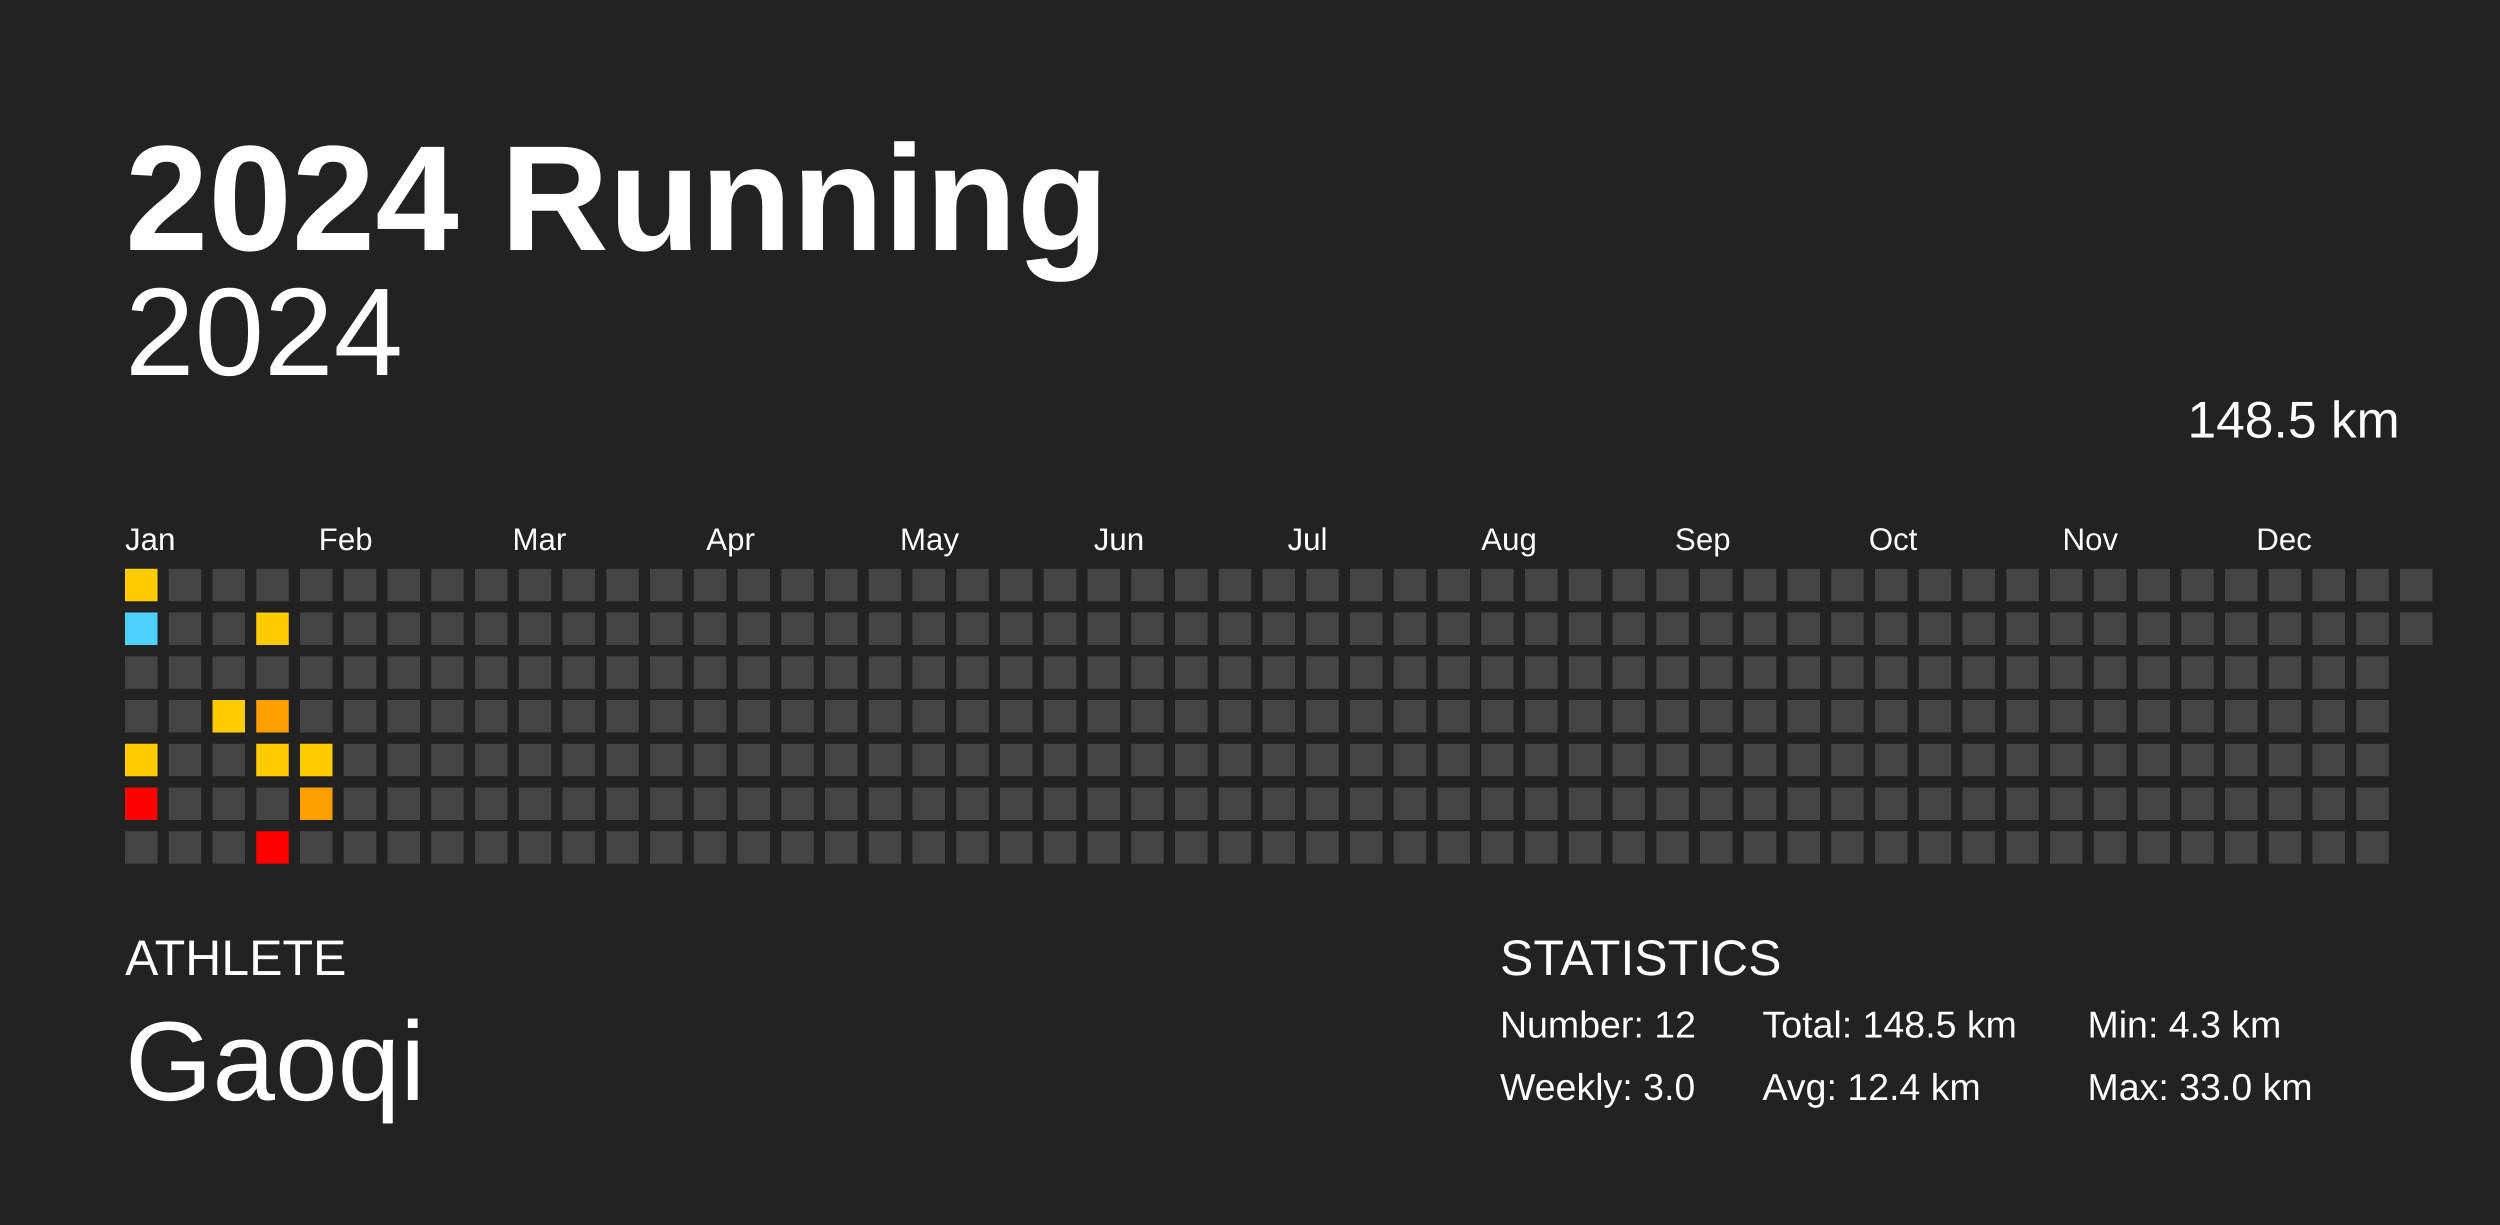
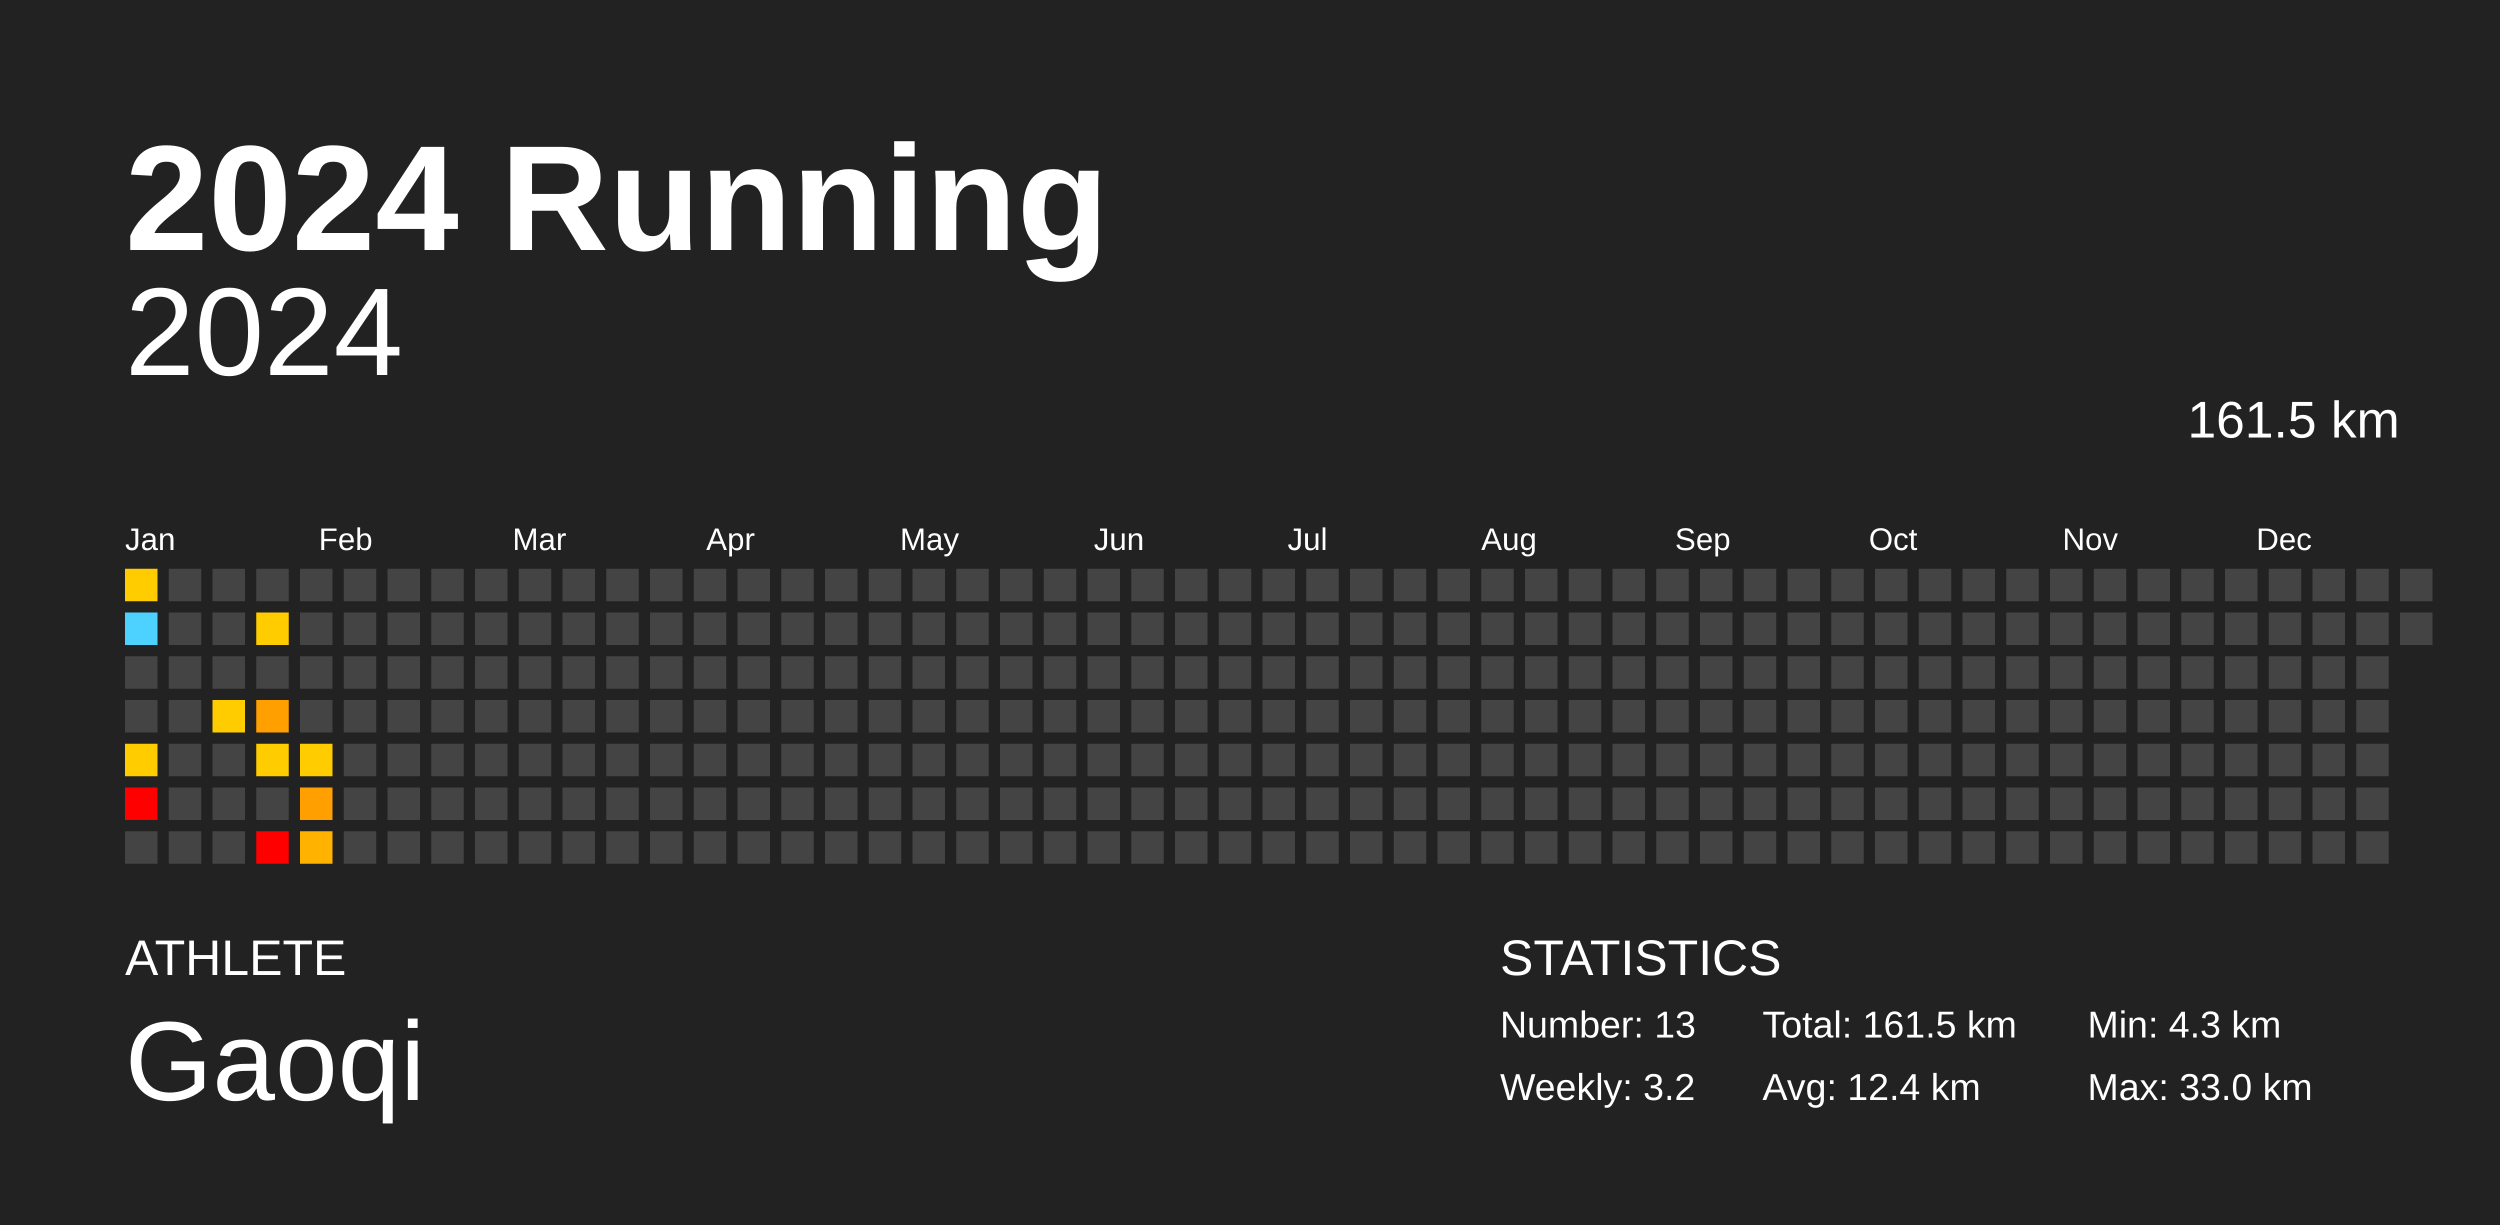
<svg xmlns="http://www.w3.org/2000/svg" baseProfile="full" height="98mm" version="1.1" viewBox="0,0,200,98" width="200mm">
  <defs />
  <rect fill="#222222" height="98" width="200" x="0" y="0" />
  <text fill="#FFFFFF" style="font-size:12px; font-family:Arial; font-weight:bold;" x="10" y="20">2024 Running</text>
  <text fill="#FFFFFF" style="font-size:4px; font-family:Arial" x="10" y="78">ATHLETE</text>
  <text fill="#FFFFFF" style="font-size:9px; font-family:Arial" x="10" y="88">Gaoqi</text>
  <text fill="#FFFFFF" style="font-size:4px; font-family:Arial" x="120" y="78">STATISTICS</text>
-   <text fill="#FFFFFF" style="font-size:3px; font-family:Arial" x="120" y="83">Number: 12</text>
-   <text fill="#FFFFFF" style="font-size:3px; font-family:Arial" x="120" y="88">Weekly: 3.0</text>
-   <text fill="#FFFFFF" style="font-size:3px; font-family:Arial" x="141" y="83">Total: 148.5 km</text>
+   <text fill="#FFFFFF" style="font-size:3px; font-family:Arial" x="120" y="83">Number: 13</text>
+   <text fill="#FFFFFF" style="font-size:3px; font-family:Arial" x="120" y="88">Weekly: 3.2</text>
+   <text fill="#FFFFFF" style="font-size:3px; font-family:Arial" x="141" y="83">Total: 161.5 km</text>
  <text fill="#FFFFFF" style="font-size:3px; font-family:Arial" x="141" y="88">Avg: 12.4 km</text>
  <text fill="#FFFFFF" style="font-size:3px; font-family:Arial" x="167" y="83">Min: 4.3 km</text>
  <text fill="#FFFFFF" style="font-size:3px; font-family:Arial" x="167" y="88">Max: 33.0 km</text>
  <text alignment-baseline="hanging" fill="#FFFFFF" style="font-size:10.0px; font-family:Arial;" x="10" y="30">2024</text>
-   <text alignment-baseline="hanging" fill="#FFFFFF" style="font-size:4.125px; font-family:Arial;" x="175" y="35">148.5 km</text>
+   <text alignment-baseline="hanging" fill="#FFFFFF" style="font-size:4.125px; font-family:Arial;" x="175" y="35">161.5 km</text>
  <text fill="#FFFFFF" style="font-size:2.5px; font-family:Arial" x="10.0" y="44">Jan</text>
  <text fill="#FFFFFF" style="font-size:2.5px; font-family:Arial" x="25.5" y="44">Feb</text>
  <text fill="#FFFFFF" style="font-size:2.5px; font-family:Arial" x="41.0" y="44">Mar</text>
  <text fill="#FFFFFF" style="font-size:2.5px; font-family:Arial" x="56.5" y="44">Apr</text>
  <text fill="#FFFFFF" style="font-size:2.5px; font-family:Arial" x="72.0" y="44">May</text>
  <text fill="#FFFFFF" style="font-size:2.5px; font-family:Arial" x="87.5" y="44">Jun</text>
  <text fill="#FFFFFF" style="font-size:2.5px; font-family:Arial" x="103.0" y="44">Jul</text>
  <text fill="#FFFFFF" style="font-size:2.5px; font-family:Arial" x="118.5" y="44">Aug</text>
  <text fill="#FFFFFF" style="font-size:2.5px; font-family:Arial" x="134.0" y="44">Sep</text>
  <text fill="#FFFFFF" style="font-size:2.5px; font-family:Arial" x="149.5" y="44">Oct</text>
  <text fill="#FFFFFF" style="font-size:2.5px; font-family:Arial" x="165.0" y="44">Nov</text>
  <text fill="#FFFFFF" style="font-size:2.5px; font-family:Arial" x="180.5" y="44">Dec</text>
  <rect fill="#ffcc00" height="2.6" width="2.6" x="10.0" y="45.5" />
  <rect fill="#4dd2ff" height="2.6" width="2.6" x="10.0" y="49.0" />
  <rect fill="#444444" height="2.6" width="2.6" x="10.0" y="52.5" />
  <rect fill="#444444" height="2.6" width="2.6" x="10.0" y="56.0" />
  <rect fill="#ffcc00" height="2.6" width="2.6" x="10.0" y="59.5" />
  <rect fill="red" height="2.6" width="2.6" x="10.0" y="63.0" />
  <rect fill="#444444" height="2.6" width="2.6" x="10.0" y="66.5" />
  <rect fill="#444444" height="2.6" width="2.6" x="13.5" y="45.5" />
  <rect fill="#444444" height="2.6" width="2.6" x="13.5" y="49.0" />
  <rect fill="#444444" height="2.6" width="2.6" x="13.5" y="52.5" />
  <rect fill="#444444" height="2.6" width="2.6" x="13.5" y="56.0" />
  <rect fill="#444444" height="2.6" width="2.6" x="13.5" y="59.5" />
  <rect fill="#444444" height="2.6" width="2.6" x="13.5" y="63.0" />
  <rect fill="#444444" height="2.6" width="2.6" x="13.5" y="66.5" />
  <rect fill="#444444" height="2.6" width="2.6" x="17.0" y="45.5" />
  <rect fill="#444444" height="2.6" width="2.6" x="17.0" y="49.0" />
  <rect fill="#444444" height="2.6" width="2.6" x="17.0" y="52.5" />
  <rect fill="#ffcc00" height="2.6" width="2.6" x="17.0" y="56.0" />
  <rect fill="#444444" height="2.6" width="2.6" x="17.0" y="59.5" />
  <rect fill="#444444" height="2.6" width="2.6" x="17.0" y="63.0" />
  <rect fill="#444444" height="2.6" width="2.6" x="17.0" y="66.5" />
  <rect fill="#444444" height="2.6" width="2.6" x="20.5" y="45.5" />
  <rect fill="#ffcc00" height="2.6" width="2.6" x="20.5" y="49.0" />
  <rect fill="#444444" height="2.6" width="2.6" x="20.5" y="52.5" />
  <rect fill="#ffa000" height="2.6" width="2.6" x="20.5" y="56.0" />
  <rect fill="#ffcc00" height="2.6" width="2.6" x="20.5" y="59.5" />
  <rect fill="#444444" height="2.6" width="2.6" x="20.5" y="63.0" />
  <rect fill="red" height="2.6" width="2.6" x="20.5" y="66.5" />
  <rect fill="#444444" height="2.6" width="2.6" x="24.0" y="45.5" />
  <rect fill="#444444" height="2.6" width="2.6" x="24.0" y="49.0" />
  <rect fill="#444444" height="2.6" width="2.6" x="24.0" y="52.5" />
  <rect fill="#444444" height="2.6" width="2.6" x="24.0" y="56.0" />
  <rect fill="#ffcc00" height="2.6" width="2.6" x="24.0" y="59.5" />
  <rect fill="#ffa000" height="2.6" width="2.6" x="24.0" y="63.0" />
-   <rect fill="#444444" height="2.6" width="2.6" x="24.0" y="66.5" />
+   <rect fill="#ffb200" height="2.6" width="2.6" x="24.0" y="66.5" />
  <rect fill="#444444" height="2.6" width="2.6" x="27.5" y="45.5" />
  <rect fill="#444444" height="2.6" width="2.6" x="27.5" y="49.0" />
  <rect fill="#444444" height="2.6" width="2.6" x="27.5" y="52.5" />
  <rect fill="#444444" height="2.6" width="2.6" x="27.5" y="56.0" />
  <rect fill="#444444" height="2.6" width="2.6" x="27.5" y="59.5" />
  <rect fill="#444444" height="2.6" width="2.6" x="27.5" y="63.0" />
  <rect fill="#444444" height="2.6" width="2.6" x="27.5" y="66.5" />
  <rect fill="#444444" height="2.6" width="2.6" x="31.0" y="45.5" />
  <rect fill="#444444" height="2.6" width="2.6" x="31.0" y="49.0" />
  <rect fill="#444444" height="2.6" width="2.6" x="31.0" y="52.5" />
  <rect fill="#444444" height="2.6" width="2.6" x="31.0" y="56.0" />
  <rect fill="#444444" height="2.6" width="2.6" x="31.0" y="59.5" />
  <rect fill="#444444" height="2.6" width="2.6" x="31.0" y="63.0" />
  <rect fill="#444444" height="2.6" width="2.6" x="31.0" y="66.5" />
  <rect fill="#444444" height="2.6" width="2.6" x="34.5" y="45.5" />
  <rect fill="#444444" height="2.6" width="2.6" x="34.5" y="49.0" />
  <rect fill="#444444" height="2.6" width="2.6" x="34.5" y="52.5" />
  <rect fill="#444444" height="2.6" width="2.6" x="34.5" y="56.0" />
  <rect fill="#444444" height="2.6" width="2.6" x="34.5" y="59.5" />
  <rect fill="#444444" height="2.6" width="2.6" x="34.5" y="63.0" />
  <rect fill="#444444" height="2.6" width="2.6" x="34.5" y="66.5" />
  <rect fill="#444444" height="2.6" width="2.6" x="38.0" y="45.5" />
  <rect fill="#444444" height="2.6" width="2.6" x="38.0" y="49.0" />
  <rect fill="#444444" height="2.6" width="2.6" x="38.0" y="52.5" />
  <rect fill="#444444" height="2.6" width="2.6" x="38.0" y="56.0" />
  <rect fill="#444444" height="2.6" width="2.6" x="38.0" y="59.5" />
  <rect fill="#444444" height="2.6" width="2.6" x="38.0" y="63.0" />
  <rect fill="#444444" height="2.6" width="2.6" x="38.0" y="66.5" />
  <rect fill="#444444" height="2.6" width="2.6" x="41.5" y="45.5" />
  <rect fill="#444444" height="2.6" width="2.6" x="41.5" y="49.0" />
  <rect fill="#444444" height="2.6" width="2.6" x="41.5" y="52.5" />
  <rect fill="#444444" height="2.6" width="2.6" x="41.5" y="56.0" />
  <rect fill="#444444" height="2.6" width="2.6" x="41.5" y="59.5" />
  <rect fill="#444444" height="2.6" width="2.6" x="41.5" y="63.0" />
  <rect fill="#444444" height="2.6" width="2.6" x="41.5" y="66.5" />
  <rect fill="#444444" height="2.6" width="2.6" x="45.0" y="45.5" />
  <rect fill="#444444" height="2.6" width="2.6" x="45.0" y="49.0" />
  <rect fill="#444444" height="2.6" width="2.6" x="45.0" y="52.5" />
  <rect fill="#444444" height="2.6" width="2.6" x="45.0" y="56.0" />
  <rect fill="#444444" height="2.6" width="2.6" x="45.0" y="59.5" />
  <rect fill="#444444" height="2.6" width="2.6" x="45.0" y="63.0" />
  <rect fill="#444444" height="2.6" width="2.6" x="45.0" y="66.5" />
  <rect fill="#444444" height="2.6" width="2.6" x="48.5" y="45.5" />
  <rect fill="#444444" height="2.6" width="2.6" x="48.5" y="49.0" />
  <rect fill="#444444" height="2.6" width="2.6" x="48.5" y="52.5" />
  <rect fill="#444444" height="2.6" width="2.6" x="48.5" y="56.0" />
  <rect fill="#444444" height="2.6" width="2.6" x="48.5" y="59.5" />
  <rect fill="#444444" height="2.6" width="2.6" x="48.5" y="63.0" />
  <rect fill="#444444" height="2.6" width="2.6" x="48.5" y="66.5" />
  <rect fill="#444444" height="2.6" width="2.6" x="52.0" y="45.5" />
  <rect fill="#444444" height="2.6" width="2.6" x="52.0" y="49.0" />
  <rect fill="#444444" height="2.6" width="2.6" x="52.0" y="52.5" />
  <rect fill="#444444" height="2.6" width="2.6" x="52.0" y="56.0" />
  <rect fill="#444444" height="2.6" width="2.6" x="52.0" y="59.5" />
  <rect fill="#444444" height="2.6" width="2.6" x="52.0" y="63.0" />
  <rect fill="#444444" height="2.6" width="2.6" x="52.0" y="66.5" />
  <rect fill="#444444" height="2.6" width="2.6" x="55.5" y="45.5" />
  <rect fill="#444444" height="2.6" width="2.6" x="55.5" y="49.0" />
  <rect fill="#444444" height="2.6" width="2.6" x="55.5" y="52.5" />
  <rect fill="#444444" height="2.6" width="2.6" x="55.5" y="56.0" />
  <rect fill="#444444" height="2.6" width="2.6" x="55.5" y="59.5" />
  <rect fill="#444444" height="2.6" width="2.6" x="55.5" y="63.0" />
  <rect fill="#444444" height="2.6" width="2.6" x="55.5" y="66.5" />
  <rect fill="#444444" height="2.6" width="2.6" x="59.0" y="45.5" />
  <rect fill="#444444" height="2.6" width="2.6" x="59.0" y="49.0" />
  <rect fill="#444444" height="2.6" width="2.6" x="59.0" y="52.5" />
  <rect fill="#444444" height="2.6" width="2.6" x="59.0" y="56.0" />
  <rect fill="#444444" height="2.6" width="2.6" x="59.0" y="59.5" />
  <rect fill="#444444" height="2.6" width="2.6" x="59.0" y="63.0" />
  <rect fill="#444444" height="2.6" width="2.6" x="59.0" y="66.5" />
  <rect fill="#444444" height="2.6" width="2.6" x="62.5" y="45.5" />
  <rect fill="#444444" height="2.6" width="2.6" x="62.5" y="49.0" />
  <rect fill="#444444" height="2.6" width="2.6" x="62.5" y="52.5" />
  <rect fill="#444444" height="2.6" width="2.6" x="62.5" y="56.0" />
  <rect fill="#444444" height="2.6" width="2.6" x="62.5" y="59.5" />
  <rect fill="#444444" height="2.6" width="2.6" x="62.5" y="63.0" />
  <rect fill="#444444" height="2.6" width="2.6" x="62.5" y="66.5" />
  <rect fill="#444444" height="2.6" width="2.6" x="66.0" y="45.5" />
  <rect fill="#444444" height="2.6" width="2.6" x="66.0" y="49.0" />
  <rect fill="#444444" height="2.6" width="2.6" x="66.0" y="52.5" />
  <rect fill="#444444" height="2.6" width="2.6" x="66.0" y="56.0" />
  <rect fill="#444444" height="2.6" width="2.6" x="66.0" y="59.5" />
  <rect fill="#444444" height="2.6" width="2.6" x="66.0" y="63.0" />
  <rect fill="#444444" height="2.6" width="2.6" x="66.0" y="66.5" />
  <rect fill="#444444" height="2.6" width="2.6" x="69.5" y="45.5" />
  <rect fill="#444444" height="2.6" width="2.6" x="69.5" y="49.0" />
  <rect fill="#444444" height="2.6" width="2.6" x="69.5" y="52.5" />
  <rect fill="#444444" height="2.6" width="2.6" x="69.5" y="56.0" />
  <rect fill="#444444" height="2.6" width="2.6" x="69.5" y="59.5" />
  <rect fill="#444444" height="2.6" width="2.6" x="69.5" y="63.0" />
  <rect fill="#444444" height="2.6" width="2.6" x="69.5" y="66.5" />
  <rect fill="#444444" height="2.6" width="2.6" x="73.0" y="45.5" />
  <rect fill="#444444" height="2.6" width="2.6" x="73.0" y="49.0" />
  <rect fill="#444444" height="2.6" width="2.6" x="73.0" y="52.5" />
  <rect fill="#444444" height="2.6" width="2.6" x="73.0" y="56.0" />
  <rect fill="#444444" height="2.6" width="2.6" x="73.0" y="59.5" />
  <rect fill="#444444" height="2.6" width="2.6" x="73.0" y="63.0" />
  <rect fill="#444444" height="2.6" width="2.6" x="73.0" y="66.5" />
  <rect fill="#444444" height="2.6" width="2.6" x="76.5" y="45.5" />
  <rect fill="#444444" height="2.6" width="2.6" x="76.5" y="49.0" />
  <rect fill="#444444" height="2.6" width="2.6" x="76.5" y="52.5" />
  <rect fill="#444444" height="2.6" width="2.6" x="76.5" y="56.0" />
  <rect fill="#444444" height="2.6" width="2.6" x="76.5" y="59.5" />
  <rect fill="#444444" height="2.6" width="2.6" x="76.5" y="63.0" />
  <rect fill="#444444" height="2.6" width="2.6" x="76.5" y="66.5" />
  <rect fill="#444444" height="2.6" width="2.6" x="80.0" y="45.5" />
  <rect fill="#444444" height="2.6" width="2.6" x="80.0" y="49.0" />
  <rect fill="#444444" height="2.6" width="2.6" x="80.0" y="52.5" />
  <rect fill="#444444" height="2.6" width="2.6" x="80.0" y="56.0" />
  <rect fill="#444444" height="2.6" width="2.6" x="80.0" y="59.5" />
  <rect fill="#444444" height="2.6" width="2.6" x="80.0" y="63.0" />
  <rect fill="#444444" height="2.6" width="2.6" x="80.0" y="66.5" />
  <rect fill="#444444" height="2.6" width="2.6" x="83.5" y="45.5" />
  <rect fill="#444444" height="2.6" width="2.6" x="83.5" y="49.0" />
  <rect fill="#444444" height="2.6" width="2.6" x="83.5" y="52.5" />
  <rect fill="#444444" height="2.6" width="2.6" x="83.5" y="56.0" />
  <rect fill="#444444" height="2.6" width="2.6" x="83.5" y="59.5" />
  <rect fill="#444444" height="2.6" width="2.6" x="83.5" y="63.0" />
  <rect fill="#444444" height="2.6" width="2.6" x="83.5" y="66.5" />
  <rect fill="#444444" height="2.6" width="2.6" x="87.0" y="45.5" />
  <rect fill="#444444" height="2.6" width="2.6" x="87.0" y="49.0" />
  <rect fill="#444444" height="2.6" width="2.6" x="87.0" y="52.5" />
  <rect fill="#444444" height="2.6" width="2.6" x="87.0" y="56.0" />
  <rect fill="#444444" height="2.6" width="2.6" x="87.0" y="59.5" />
  <rect fill="#444444" height="2.6" width="2.6" x="87.0" y="63.0" />
  <rect fill="#444444" height="2.6" width="2.6" x="87.0" y="66.5" />
  <rect fill="#444444" height="2.6" width="2.6" x="90.5" y="45.5" />
  <rect fill="#444444" height="2.6" width="2.6" x="90.5" y="49.0" />
  <rect fill="#444444" height="2.6" width="2.6" x="90.5" y="52.5" />
  <rect fill="#444444" height="2.6" width="2.6" x="90.5" y="56.0" />
  <rect fill="#444444" height="2.6" width="2.6" x="90.5" y="59.5" />
  <rect fill="#444444" height="2.6" width="2.6" x="90.5" y="63.0" />
  <rect fill="#444444" height="2.6" width="2.6" x="90.5" y="66.5" />
  <rect fill="#444444" height="2.6" width="2.6" x="94.0" y="45.5" />
  <rect fill="#444444" height="2.6" width="2.6" x="94.0" y="49.0" />
  <rect fill="#444444" height="2.6" width="2.6" x="94.0" y="52.5" />
  <rect fill="#444444" height="2.6" width="2.6" x="94.0" y="56.0" />
  <rect fill="#444444" height="2.6" width="2.6" x="94.0" y="59.5" />
  <rect fill="#444444" height="2.6" width="2.6" x="94.0" y="63.0" />
  <rect fill="#444444" height="2.6" width="2.6" x="94.0" y="66.5" />
  <rect fill="#444444" height="2.6" width="2.6" x="97.5" y="45.5" />
  <rect fill="#444444" height="2.6" width="2.6" x="97.5" y="49.0" />
  <rect fill="#444444" height="2.6" width="2.6" x="97.5" y="52.5" />
  <rect fill="#444444" height="2.6" width="2.6" x="97.5" y="56.0" />
  <rect fill="#444444" height="2.6" width="2.6" x="97.5" y="59.5" />
  <rect fill="#444444" height="2.6" width="2.6" x="97.5" y="63.0" />
  <rect fill="#444444" height="2.6" width="2.6" x="97.5" y="66.5" />
  <rect fill="#444444" height="2.6" width="2.6" x="101.0" y="45.5" />
  <rect fill="#444444" height="2.6" width="2.6" x="101.0" y="49.0" />
  <rect fill="#444444" height="2.6" width="2.6" x="101.0" y="52.5" />
  <rect fill="#444444" height="2.6" width="2.6" x="101.0" y="56.0" />
  <rect fill="#444444" height="2.6" width="2.6" x="101.0" y="59.5" />
  <rect fill="#444444" height="2.6" width="2.6" x="101.0" y="63.0" />
  <rect fill="#444444" height="2.6" width="2.6" x="101.0" y="66.5" />
  <rect fill="#444444" height="2.6" width="2.6" x="104.5" y="45.5" />
  <rect fill="#444444" height="2.6" width="2.6" x="104.5" y="49.0" />
  <rect fill="#444444" height="2.6" width="2.6" x="104.5" y="52.5" />
  <rect fill="#444444" height="2.6" width="2.6" x="104.5" y="56.0" />
  <rect fill="#444444" height="2.6" width="2.6" x="104.5" y="59.5" />
  <rect fill="#444444" height="2.6" width="2.6" x="104.5" y="63.0" />
  <rect fill="#444444" height="2.6" width="2.6" x="104.5" y="66.5" />
  <rect fill="#444444" height="2.6" width="2.6" x="108.0" y="45.5" />
  <rect fill="#444444" height="2.6" width="2.6" x="108.0" y="49.0" />
  <rect fill="#444444" height="2.6" width="2.6" x="108.0" y="52.5" />
  <rect fill="#444444" height="2.6" width="2.6" x="108.0" y="56.0" />
  <rect fill="#444444" height="2.6" width="2.6" x="108.0" y="59.5" />
  <rect fill="#444444" height="2.6" width="2.6" x="108.0" y="63.0" />
  <rect fill="#444444" height="2.6" width="2.6" x="108.0" y="66.5" />
  <rect fill="#444444" height="2.6" width="2.6" x="111.5" y="45.5" />
  <rect fill="#444444" height="2.6" width="2.6" x="111.5" y="49.0" />
  <rect fill="#444444" height="2.6" width="2.6" x="111.5" y="52.5" />
  <rect fill="#444444" height="2.6" width="2.6" x="111.5" y="56.0" />
  <rect fill="#444444" height="2.6" width="2.6" x="111.5" y="59.5" />
  <rect fill="#444444" height="2.6" width="2.6" x="111.5" y="63.0" />
  <rect fill="#444444" height="2.6" width="2.6" x="111.5" y="66.5" />
  <rect fill="#444444" height="2.6" width="2.6" x="115.0" y="45.5" />
  <rect fill="#444444" height="2.6" width="2.6" x="115.0" y="49.0" />
  <rect fill="#444444" height="2.6" width="2.6" x="115.0" y="52.5" />
  <rect fill="#444444" height="2.6" width="2.6" x="115.0" y="56.0" />
  <rect fill="#444444" height="2.6" width="2.6" x="115.0" y="59.5" />
  <rect fill="#444444" height="2.6" width="2.6" x="115.0" y="63.0" />
  <rect fill="#444444" height="2.6" width="2.6" x="115.0" y="66.5" />
  <rect fill="#444444" height="2.6" width="2.6" x="118.5" y="45.5" />
  <rect fill="#444444" height="2.6" width="2.6" x="118.5" y="49.0" />
  <rect fill="#444444" height="2.6" width="2.6" x="118.5" y="52.5" />
  <rect fill="#444444" height="2.6" width="2.6" x="118.5" y="56.0" />
  <rect fill="#444444" height="2.6" width="2.6" x="118.5" y="59.5" />
  <rect fill="#444444" height="2.6" width="2.6" x="118.5" y="63.0" />
  <rect fill="#444444" height="2.6" width="2.6" x="118.5" y="66.5" />
  <rect fill="#444444" height="2.6" width="2.6" x="122.0" y="45.5" />
  <rect fill="#444444" height="2.6" width="2.6" x="122.0" y="49.0" />
  <rect fill="#444444" height="2.6" width="2.6" x="122.0" y="52.5" />
  <rect fill="#444444" height="2.6" width="2.6" x="122.0" y="56.0" />
  <rect fill="#444444" height="2.6" width="2.6" x="122.0" y="59.5" />
  <rect fill="#444444" height="2.6" width="2.6" x="122.0" y="63.0" />
  <rect fill="#444444" height="2.6" width="2.6" x="122.0" y="66.5" />
  <rect fill="#444444" height="2.6" width="2.6" x="125.5" y="45.5" />
  <rect fill="#444444" height="2.6" width="2.6" x="125.5" y="49.0" />
  <rect fill="#444444" height="2.6" width="2.6" x="125.5" y="52.5" />
  <rect fill="#444444" height="2.6" width="2.6" x="125.5" y="56.0" />
  <rect fill="#444444" height="2.6" width="2.6" x="125.5" y="59.5" />
  <rect fill="#444444" height="2.6" width="2.6" x="125.5" y="63.0" />
  <rect fill="#444444" height="2.6" width="2.6" x="125.5" y="66.5" />
  <rect fill="#444444" height="2.6" width="2.6" x="129.0" y="45.5" />
  <rect fill="#444444" height="2.6" width="2.6" x="129.0" y="49.0" />
  <rect fill="#444444" height="2.6" width="2.6" x="129.0" y="52.5" />
  <rect fill="#444444" height="2.6" width="2.6" x="129.0" y="56.0" />
  <rect fill="#444444" height="2.6" width="2.6" x="129.0" y="59.5" />
  <rect fill="#444444" height="2.6" width="2.6" x="129.0" y="63.0" />
  <rect fill="#444444" height="2.6" width="2.6" x="129.0" y="66.5" />
  <rect fill="#444444" height="2.6" width="2.6" x="132.5" y="45.5" />
  <rect fill="#444444" height="2.6" width="2.6" x="132.5" y="49.0" />
  <rect fill="#444444" height="2.6" width="2.6" x="132.5" y="52.5" />
  <rect fill="#444444" height="2.6" width="2.6" x="132.5" y="56.0" />
  <rect fill="#444444" height="2.6" width="2.6" x="132.5" y="59.5" />
  <rect fill="#444444" height="2.6" width="2.6" x="132.5" y="63.0" />
  <rect fill="#444444" height="2.6" width="2.6" x="132.5" y="66.5" />
  <rect fill="#444444" height="2.6" width="2.6" x="136.0" y="45.5" />
  <rect fill="#444444" height="2.6" width="2.6" x="136.0" y="49.0" />
  <rect fill="#444444" height="2.6" width="2.6" x="136.0" y="52.5" />
  <rect fill="#444444" height="2.6" width="2.6" x="136.0" y="56.0" />
  <rect fill="#444444" height="2.6" width="2.6" x="136.0" y="59.5" />
  <rect fill="#444444" height="2.6" width="2.6" x="136.0" y="63.0" />
  <rect fill="#444444" height="2.6" width="2.6" x="136.0" y="66.5" />
  <rect fill="#444444" height="2.6" width="2.6" x="139.5" y="45.5" />
  <rect fill="#444444" height="2.6" width="2.6" x="139.5" y="49.0" />
  <rect fill="#444444" height="2.6" width="2.6" x="139.5" y="52.5" />
  <rect fill="#444444" height="2.6" width="2.6" x="139.5" y="56.0" />
  <rect fill="#444444" height="2.6" width="2.6" x="139.5" y="59.5" />
  <rect fill="#444444" height="2.6" width="2.6" x="139.5" y="63.0" />
  <rect fill="#444444" height="2.6" width="2.6" x="139.5" y="66.5" />
  <rect fill="#444444" height="2.6" width="2.6" x="143.0" y="45.5" />
  <rect fill="#444444" height="2.6" width="2.6" x="143.0" y="49.0" />
  <rect fill="#444444" height="2.6" width="2.6" x="143.0" y="52.5" />
  <rect fill="#444444" height="2.6" width="2.6" x="143.0" y="56.0" />
  <rect fill="#444444" height="2.6" width="2.6" x="143.0" y="59.5" />
  <rect fill="#444444" height="2.6" width="2.6" x="143.0" y="63.0" />
  <rect fill="#444444" height="2.6" width="2.6" x="143.0" y="66.5" />
  <rect fill="#444444" height="2.6" width="2.6" x="146.5" y="45.5" />
  <rect fill="#444444" height="2.6" width="2.6" x="146.5" y="49.0" />
  <rect fill="#444444" height="2.6" width="2.6" x="146.5" y="52.5" />
  <rect fill="#444444" height="2.6" width="2.6" x="146.5" y="56.0" />
  <rect fill="#444444" height="2.6" width="2.6" x="146.5" y="59.5" />
  <rect fill="#444444" height="2.6" width="2.6" x="146.5" y="63.0" />
  <rect fill="#444444" height="2.6" width="2.6" x="146.5" y="66.5" />
  <rect fill="#444444" height="2.6" width="2.6" x="150.0" y="45.5" />
  <rect fill="#444444" height="2.6" width="2.6" x="150.0" y="49.0" />
  <rect fill="#444444" height="2.6" width="2.6" x="150.0" y="52.5" />
  <rect fill="#444444" height="2.6" width="2.6" x="150.0" y="56.0" />
  <rect fill="#444444" height="2.6" width="2.6" x="150.0" y="59.5" />
  <rect fill="#444444" height="2.6" width="2.6" x="150.0" y="63.0" />
  <rect fill="#444444" height="2.6" width="2.6" x="150.0" y="66.5" />
  <rect fill="#444444" height="2.6" width="2.6" x="153.5" y="45.5" />
  <rect fill="#444444" height="2.6" width="2.6" x="153.5" y="49.0" />
  <rect fill="#444444" height="2.6" width="2.6" x="153.5" y="52.5" />
  <rect fill="#444444" height="2.6" width="2.6" x="153.5" y="56.0" />
  <rect fill="#444444" height="2.6" width="2.6" x="153.5" y="59.5" />
  <rect fill="#444444" height="2.6" width="2.6" x="153.5" y="63.0" />
  <rect fill="#444444" height="2.6" width="2.6" x="153.5" y="66.5" />
  <rect fill="#444444" height="2.6" width="2.6" x="157.0" y="45.5" />
  <rect fill="#444444" height="2.6" width="2.6" x="157.0" y="49.0" />
  <rect fill="#444444" height="2.6" width="2.6" x="157.0" y="52.5" />
  <rect fill="#444444" height="2.6" width="2.6" x="157.0" y="56.0" />
  <rect fill="#444444" height="2.6" width="2.6" x="157.0" y="59.5" />
  <rect fill="#444444" height="2.6" width="2.6" x="157.0" y="63.0" />
  <rect fill="#444444" height="2.6" width="2.6" x="157.0" y="66.5" />
  <rect fill="#444444" height="2.6" width="2.6" x="160.5" y="45.5" />
  <rect fill="#444444" height="2.6" width="2.6" x="160.5" y="49.0" />
  <rect fill="#444444" height="2.6" width="2.6" x="160.5" y="52.5" />
  <rect fill="#444444" height="2.6" width="2.6" x="160.5" y="56.0" />
  <rect fill="#444444" height="2.6" width="2.6" x="160.5" y="59.5" />
  <rect fill="#444444" height="2.6" width="2.6" x="160.5" y="63.0" />
  <rect fill="#444444" height="2.6" width="2.6" x="160.5" y="66.5" />
  <rect fill="#444444" height="2.6" width="2.6" x="164.0" y="45.5" />
  <rect fill="#444444" height="2.6" width="2.6" x="164.0" y="49.0" />
  <rect fill="#444444" height="2.6" width="2.6" x="164.0" y="52.5" />
  <rect fill="#444444" height="2.6" width="2.6" x="164.0" y="56.0" />
  <rect fill="#444444" height="2.6" width="2.6" x="164.0" y="59.5" />
  <rect fill="#444444" height="2.6" width="2.6" x="164.0" y="63.0" />
  <rect fill="#444444" height="2.6" width="2.6" x="164.0" y="66.5" />
  <rect fill="#444444" height="2.6" width="2.6" x="167.5" y="45.5" />
  <rect fill="#444444" height="2.6" width="2.6" x="167.5" y="49.0" />
  <rect fill="#444444" height="2.6" width="2.6" x="167.5" y="52.5" />
  <rect fill="#444444" height="2.6" width="2.6" x="167.5" y="56.0" />
  <rect fill="#444444" height="2.6" width="2.6" x="167.5" y="59.5" />
  <rect fill="#444444" height="2.6" width="2.6" x="167.5" y="63.0" />
  <rect fill="#444444" height="2.6" width="2.6" x="167.5" y="66.5" />
  <rect fill="#444444" height="2.6" width="2.6" x="171.0" y="45.5" />
  <rect fill="#444444" height="2.6" width="2.6" x="171.0" y="49.0" />
  <rect fill="#444444" height="2.6" width="2.6" x="171.0" y="52.5" />
  <rect fill="#444444" height="2.6" width="2.6" x="171.0" y="56.0" />
  <rect fill="#444444" height="2.6" width="2.6" x="171.0" y="59.5" />
  <rect fill="#444444" height="2.6" width="2.6" x="171.0" y="63.0" />
  <rect fill="#444444" height="2.6" width="2.6" x="171.0" y="66.5" />
  <rect fill="#444444" height="2.6" width="2.6" x="174.5" y="45.5" />
  <rect fill="#444444" height="2.6" width="2.6" x="174.5" y="49.0" />
  <rect fill="#444444" height="2.6" width="2.6" x="174.5" y="52.5" />
  <rect fill="#444444" height="2.6" width="2.6" x="174.5" y="56.0" />
  <rect fill="#444444" height="2.6" width="2.6" x="174.5" y="59.5" />
  <rect fill="#444444" height="2.6" width="2.6" x="174.5" y="63.0" />
  <rect fill="#444444" height="2.6" width="2.6" x="174.5" y="66.5" />
  <rect fill="#444444" height="2.6" width="2.6" x="178.0" y="45.5" />
  <rect fill="#444444" height="2.6" width="2.6" x="178.0" y="49.0" />
  <rect fill="#444444" height="2.6" width="2.6" x="178.0" y="52.5" />
  <rect fill="#444444" height="2.6" width="2.6" x="178.0" y="56.0" />
  <rect fill="#444444" height="2.6" width="2.6" x="178.0" y="59.5" />
  <rect fill="#444444" height="2.6" width="2.6" x="178.0" y="63.0" />
  <rect fill="#444444" height="2.6" width="2.6" x="178.0" y="66.5" />
  <rect fill="#444444" height="2.6" width="2.6" x="181.5" y="45.5" />
  <rect fill="#444444" height="2.6" width="2.6" x="181.5" y="49.0" />
  <rect fill="#444444" height="2.6" width="2.6" x="181.5" y="52.5" />
  <rect fill="#444444" height="2.6" width="2.6" x="181.5" y="56.0" />
  <rect fill="#444444" height="2.6" width="2.6" x="181.5" y="59.5" />
  <rect fill="#444444" height="2.6" width="2.6" x="181.5" y="63.0" />
  <rect fill="#444444" height="2.6" width="2.6" x="181.5" y="66.5" />
  <rect fill="#444444" height="2.6" width="2.6" x="185.0" y="45.5" />
  <rect fill="#444444" height="2.6" width="2.6" x="185.0" y="49.0" />
  <rect fill="#444444" height="2.6" width="2.6" x="185.0" y="52.5" />
  <rect fill="#444444" height="2.6" width="2.6" x="185.0" y="56.0" />
  <rect fill="#444444" height="2.6" width="2.6" x="185.0" y="59.5" />
  <rect fill="#444444" height="2.6" width="2.6" x="185.0" y="63.0" />
  <rect fill="#444444" height="2.6" width="2.6" x="185.0" y="66.5" />
  <rect fill="#444444" height="2.6" width="2.6" x="188.5" y="45.5" />
  <rect fill="#444444" height="2.6" width="2.6" x="188.5" y="49.0" />
  <rect fill="#444444" height="2.6" width="2.6" x="188.5" y="52.5" />
  <rect fill="#444444" height="2.6" width="2.6" x="188.5" y="56.0" />
  <rect fill="#444444" height="2.6" width="2.6" x="188.5" y="59.5" />
  <rect fill="#444444" height="2.6" width="2.6" x="188.5" y="63.0" />
  <rect fill="#444444" height="2.6" width="2.6" x="188.5" y="66.5" />
  <rect fill="#444444" height="2.6" width="2.6" x="192.0" y="45.5" />
  <rect fill="#444444" height="2.6" width="2.6" x="192.0" y="49.0" />
</svg>
